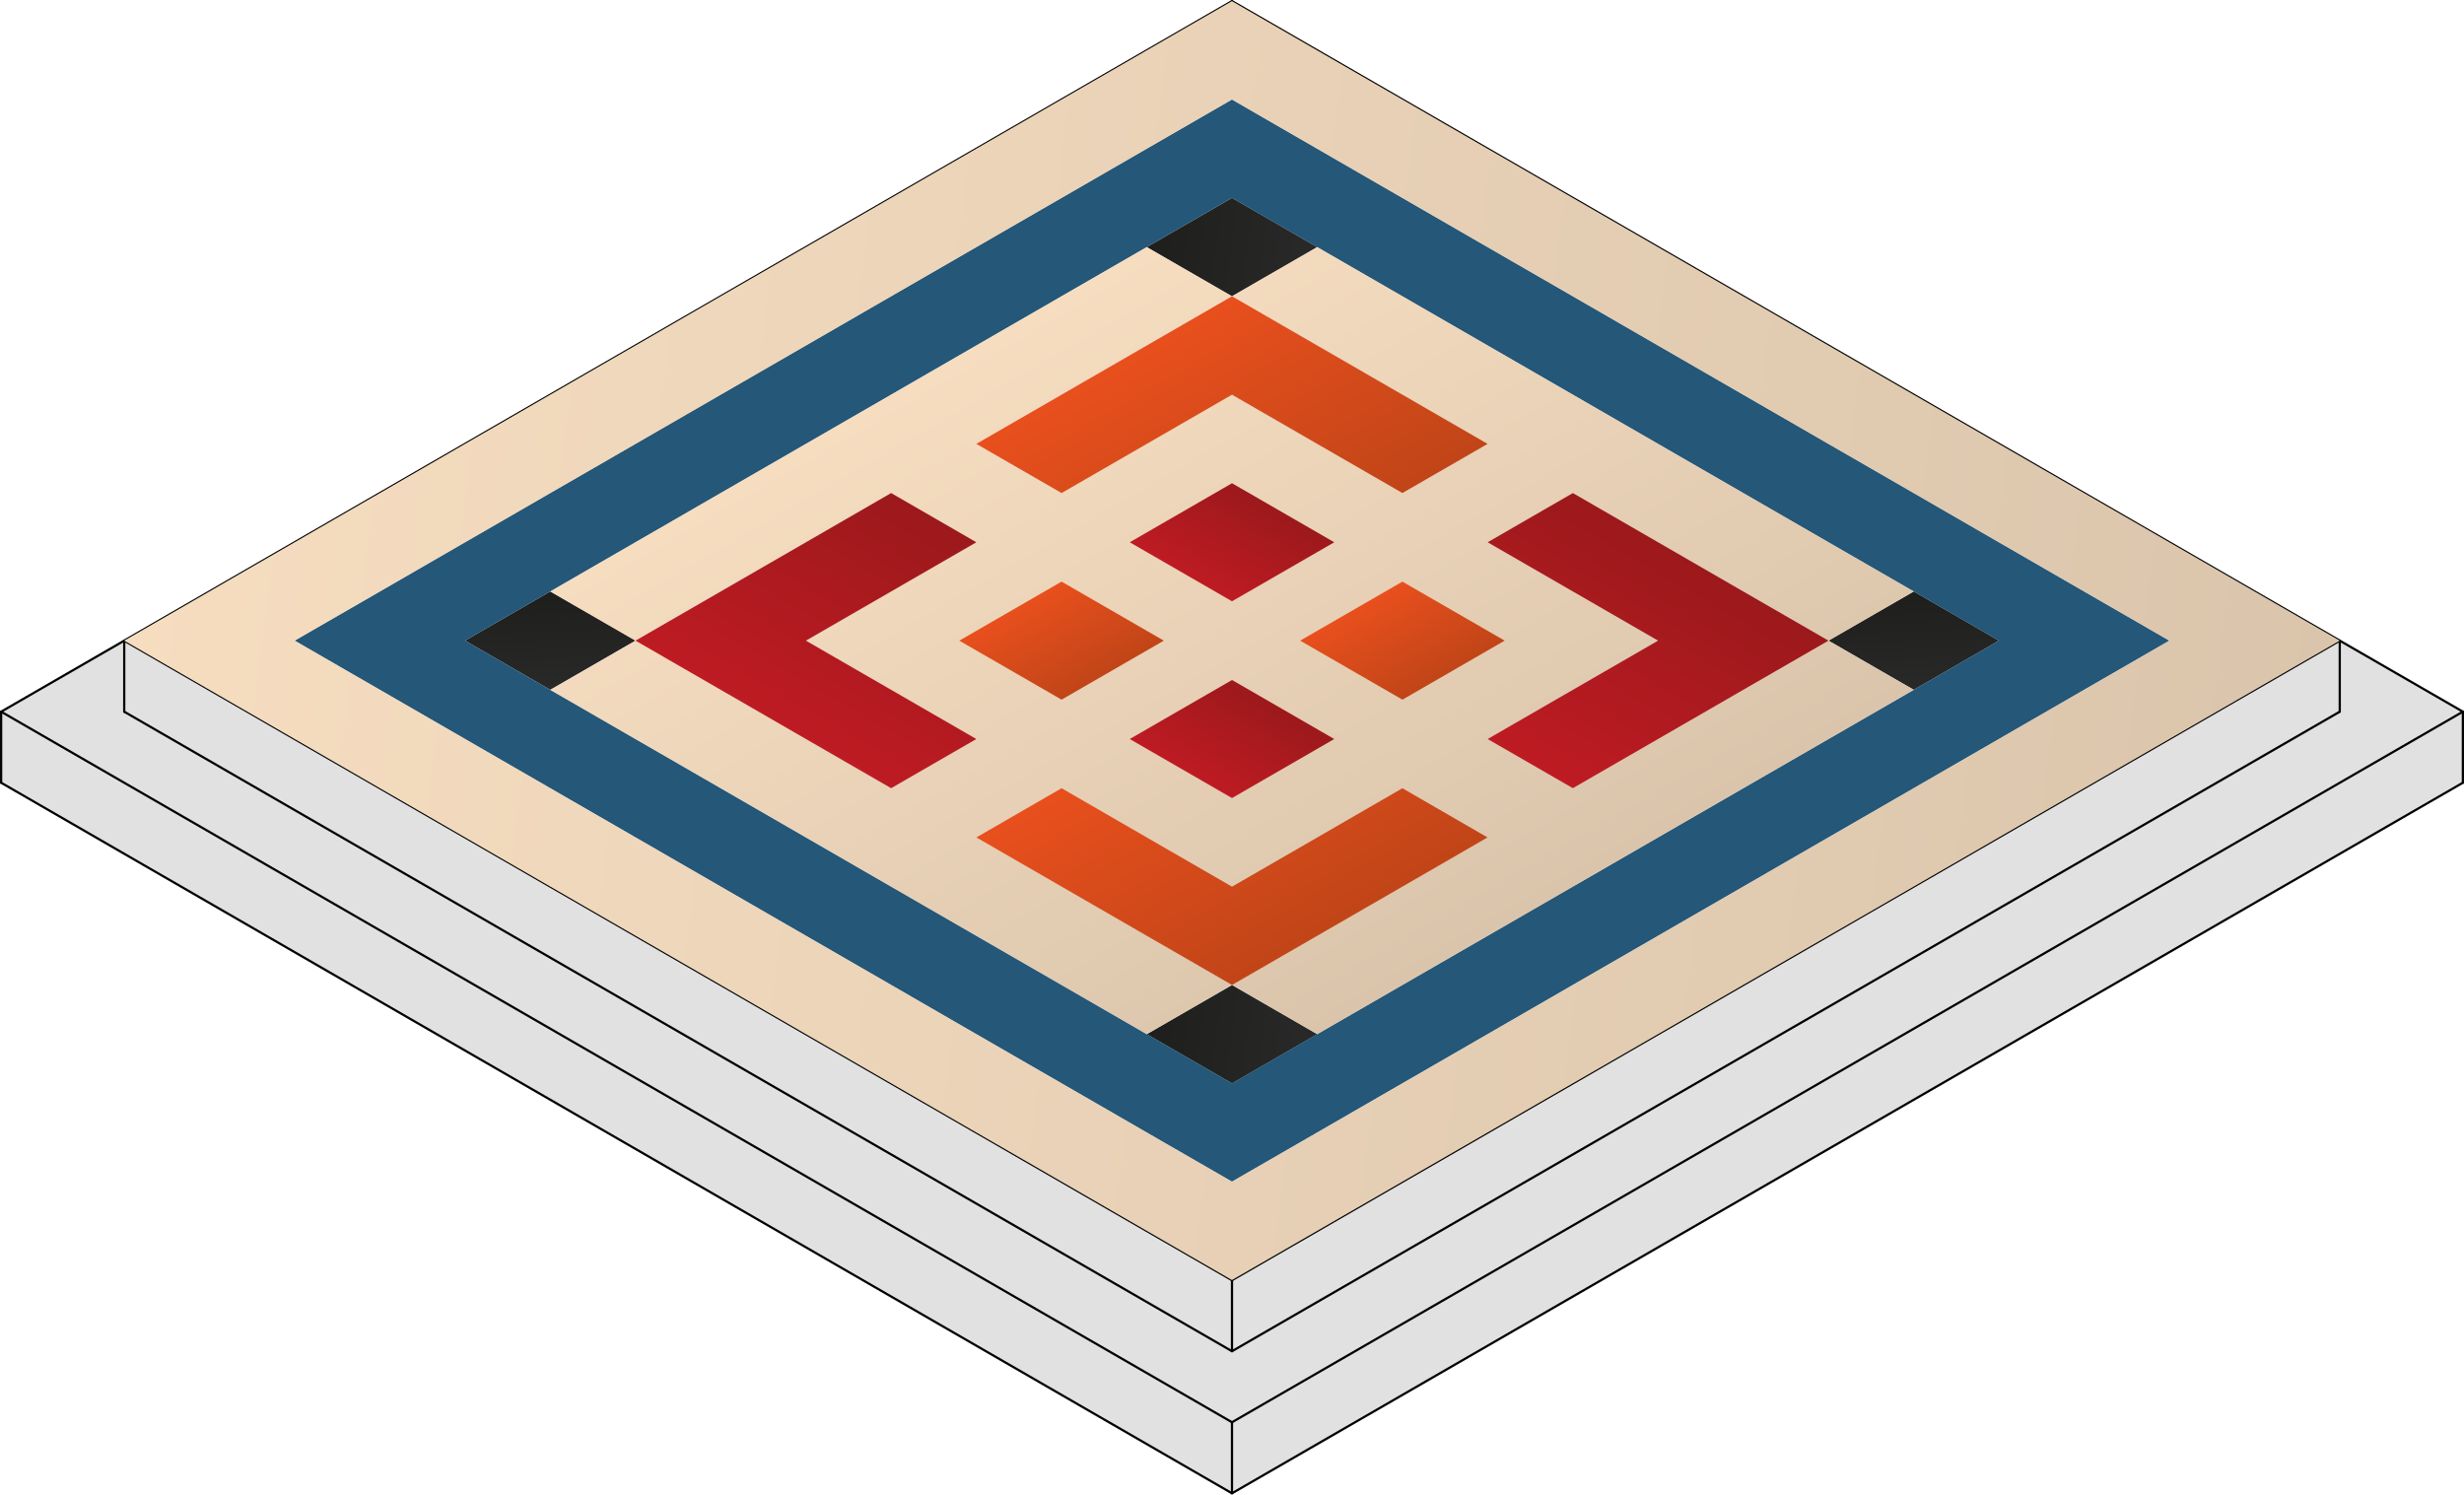
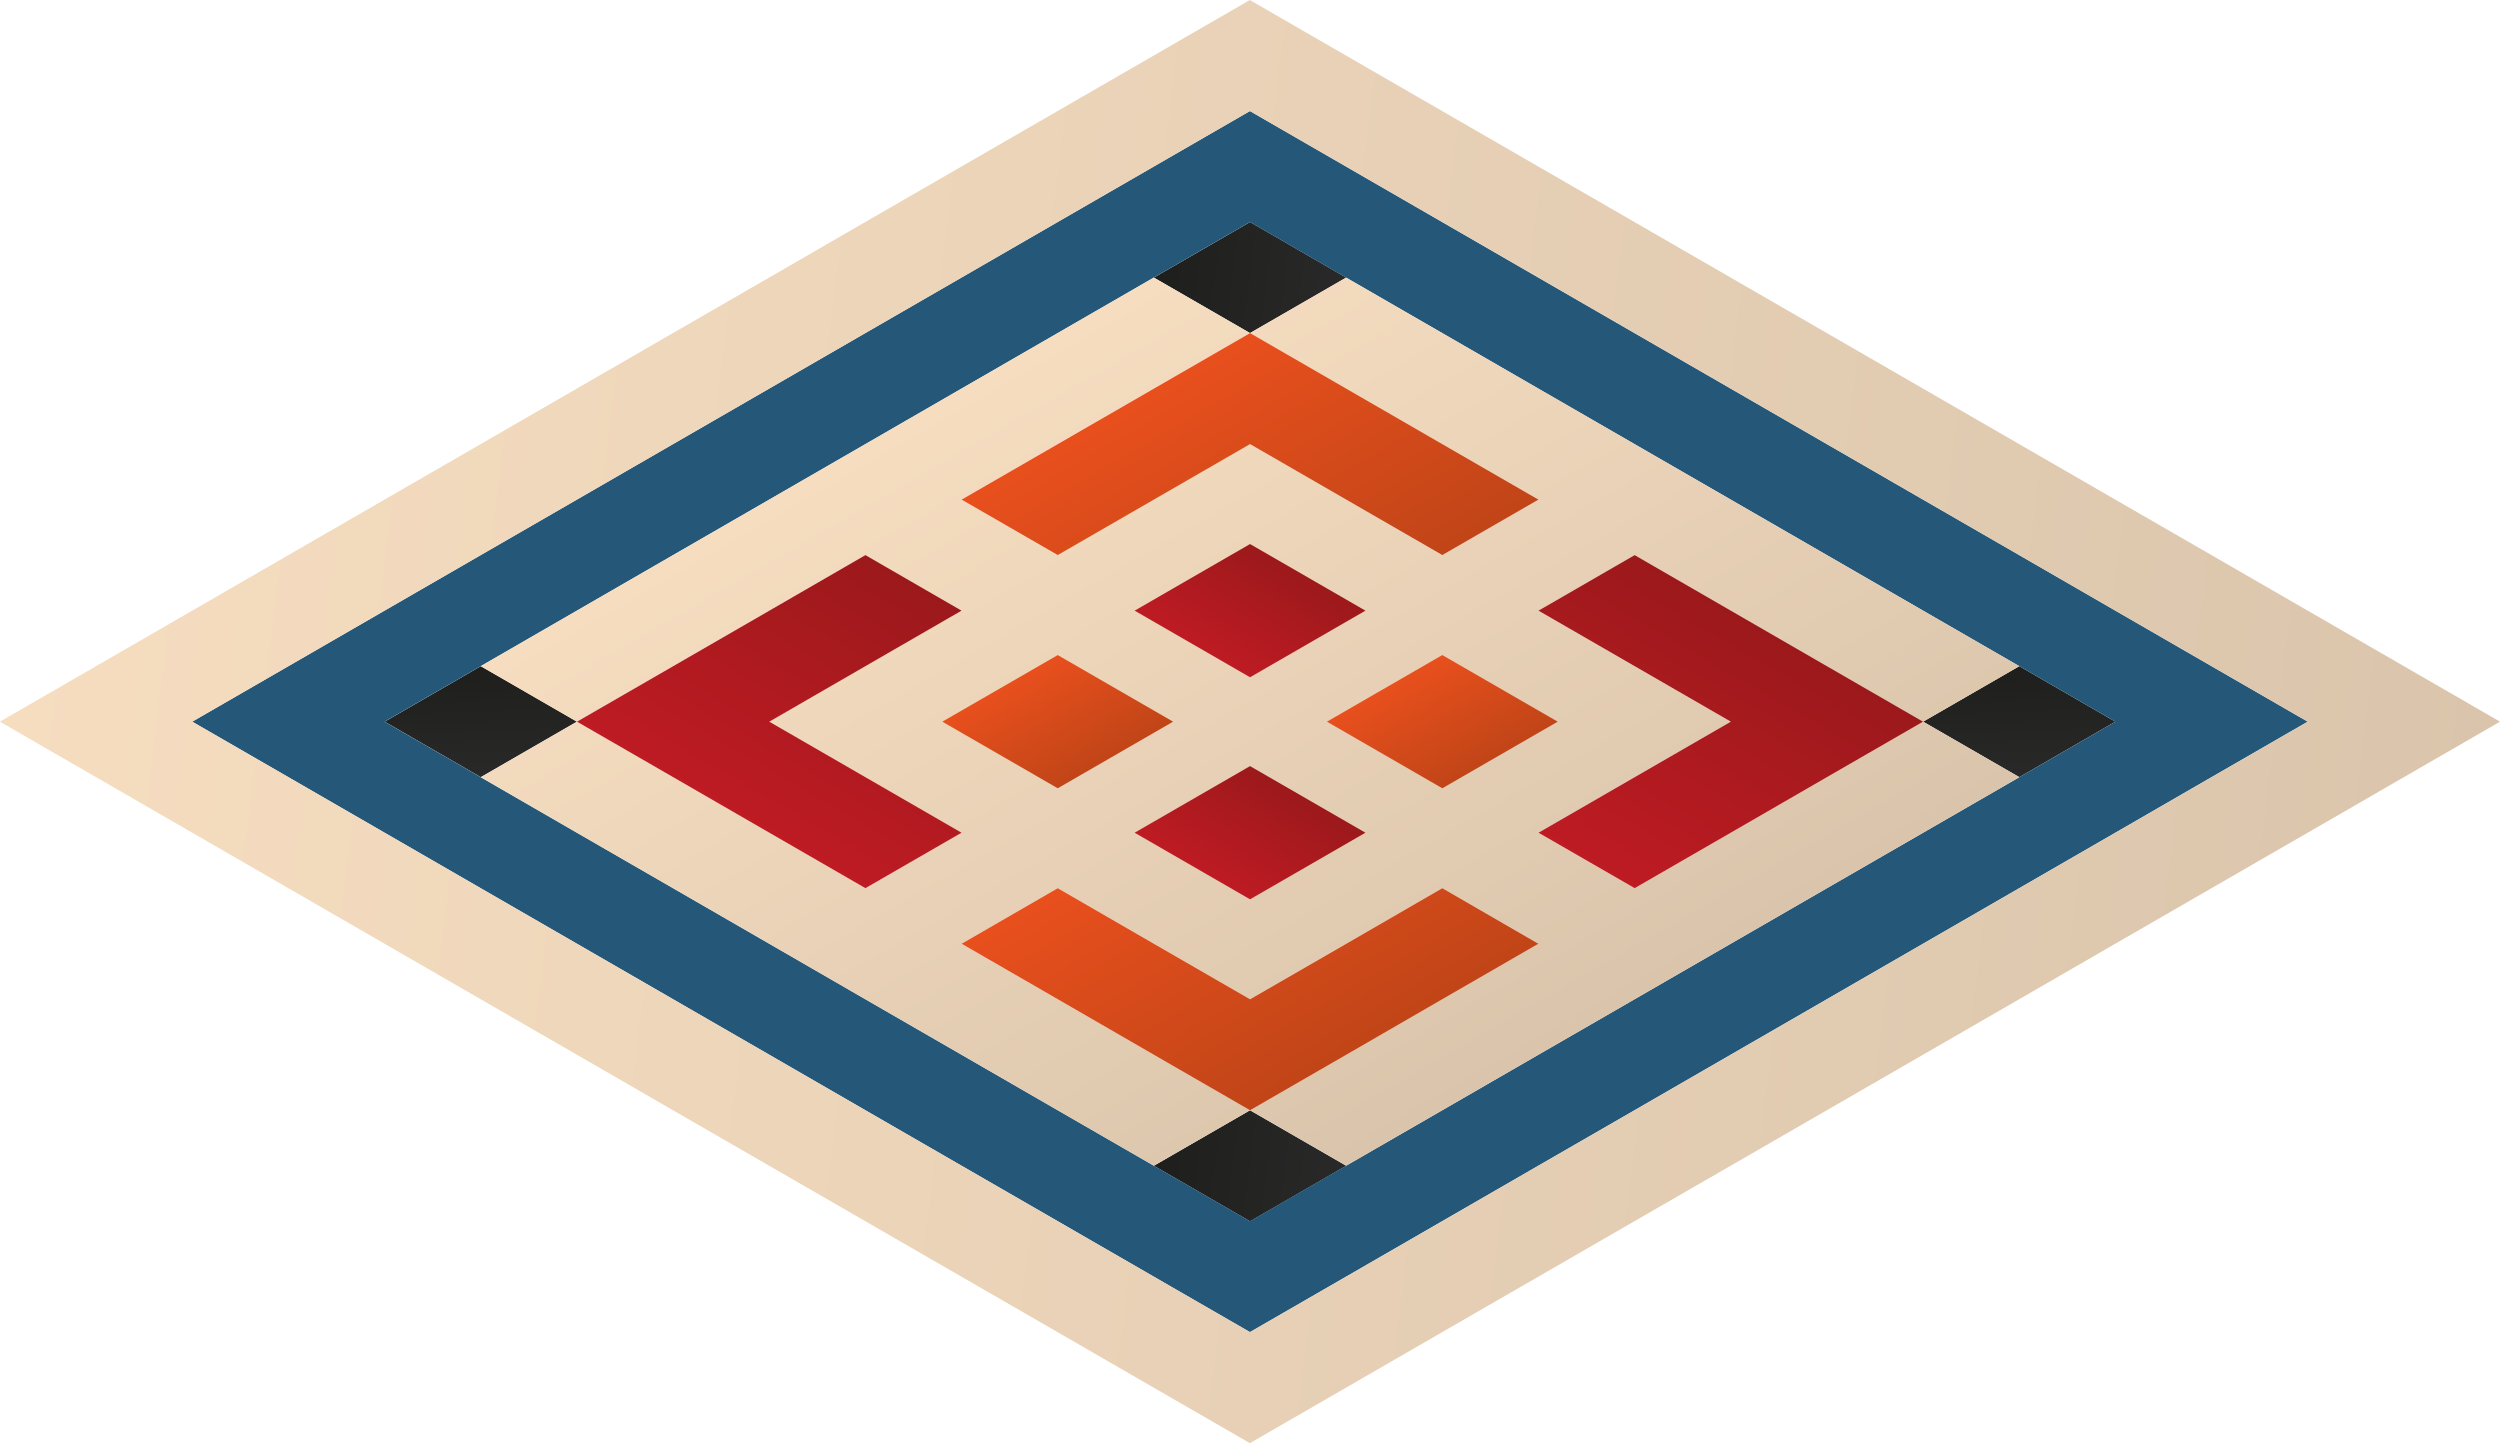
- <svg xmlns="http://www.w3.org/2000/svg" version="1.1" id="Calque_1" x="0px" y="0px" width="109.916" height="66.672" viewBox="0 0 109.916 66.672" enable-background="new 0 0 595.28 841.89" xml:space="preserve">
-   <defs id="defs165" />
+ <svg xmlns="http://www.w3.org/2000/svg" version="1.1" id="Calque_1" x="0px" y="0px" width="109.916px" height="63.455px" viewBox="0 -3.148 109.916 63.455" enable-background="new 0 -3.148 109.916 63.455" xml:space="preserve">
  <g id="g3" transform="translate(-242.6184,-387.6537)">
-     <g id="g5">
-       <polyline points="297.576,387.704 346.992,416.235 297.576,444.766 248.16,416.235 297.576,387.704   " id="polyline7" style="fill:#e2e1e1" />
-       <polyline points="297.576,454.275 242.669,422.574 242.669,419.405 297.576,451.105 297.576,454.275   " id="polyline9" style="fill:#e2e1e1" />
-       <polyline points="297.576,454.275 297.576,451.105 352.484,419.405 352.484,422.574 297.576,454.275   " id="polyline11" style="fill:#e2e1e1" />
-       <polyline points="297.576,444.766 346.992,416.235 346.992,419.405 297.576,447.936 297.576,444.766   " id="polyline13" style="fill:#e2e1e1" />
-       <polyline points="297.576,444.766 297.576,447.936 248.16,419.405 248.16,416.235 297.576,444.766   " id="polyline15" style="fill:#e2e1e1" />
-       <polyline points="297.576,447.936 346.992,419.405 346.992,416.235 352.484,419.405 297.576,451.105     242.669,419.405 248.16,416.235 248.16,419.405 297.576,447.936   " id="polyline17" style="fill:#e2e1e1" />
-       <line stroke-miterlimit="10" x1="297.576" y1="451.105" x2="297.576" y2="454.275" id="line19" style="fill:none;stroke:#010202;stroke-width:0.1;stroke-linecap:round;stroke-linejoin:round;stroke-miterlimit:10" />
-       <polyline stroke-miterlimit="10" points="    297.576,444.766 297.576,447.936 346.992,419.405   " id="polyline21" style="fill:none;stroke:#010202;stroke-width:0.1;stroke-linecap:round;stroke-linejoin:round;stroke-miterlimit:10" />
-       <line stroke-miterlimit="10" x1="297.576" y1="444.766" x2="346.992" y2="416.235" id="line23" style="fill:none;stroke:#010202;stroke-width:0.1;stroke-linecap:round;stroke-linejoin:round;stroke-miterlimit:10" />
-       <line stroke-miterlimit="10" x1="248.16" y1="419.405" x2="297.576" y2="447.936" id="line25" style="fill:none;stroke:#010202;stroke-width:0.1;stroke-linecap:round;stroke-linejoin:round;stroke-miterlimit:10" />
-       <line stroke-miterlimit="10" x1="248.16" y1="416.235" x2="297.576" y2="444.766" id="line27" style="fill:none;stroke:#010202;stroke-width:0.1;stroke-linecap:round;stroke-linejoin:round;stroke-miterlimit:10" />
-       <line stroke-miterlimit="10" x1="297.576" y1="451.105" x2="352.484" y2="419.405" id="line29" style="fill:none;stroke:#010202;stroke-width:0.1;stroke-linecap:round;stroke-linejoin:round;stroke-miterlimit:10" />
-       <line stroke-miterlimit="10" x1="242.669" y1="419.405" x2="297.576" y2="451.105" id="line31" style="fill:none;stroke:#010202;stroke-width:0.1;stroke-linecap:round;stroke-linejoin:round;stroke-miterlimit:10" />
-       <line stroke-miterlimit="10" x1="346.992" y1="416.235" x2="297.576" y2="387.704" id="line33" style="fill:none;stroke:#010202;stroke-width:0.1;stroke-linecap:round;stroke-linejoin:round;stroke-miterlimit:10" />
-       <polyline stroke-miterlimit="10" points="    242.669,422.574 297.576,454.275 352.484,422.574   " id="polyline35" style="fill:none;stroke:#010202;stroke-width:0.1;stroke-linecap:round;stroke-linejoin:round;stroke-miterlimit:10" />
-       <line stroke-miterlimit="10" x1="346.992" y1="416.235" x2="346.992" y2="419.405" id="line37" style="fill:none;stroke:#010202;stroke-width:0.1;stroke-linecap:round;stroke-linejoin:round;stroke-miterlimit:10" />
-       <line stroke-miterlimit="10" x1="242.669" y1="422.574" x2="242.669" y2="419.405" id="line39" style="fill:none;stroke:#010202;stroke-width:0.1;stroke-linecap:round;stroke-linejoin:round;stroke-miterlimit:10" />
-       <line stroke-miterlimit="10" x1="248.16" y1="416.235" x2="248.16" y2="419.405" id="line41" style="fill:none;stroke:#010202;stroke-width:0.1;stroke-linecap:round;stroke-linejoin:round;stroke-miterlimit:10" />
-       <line stroke-miterlimit="10" x1="297.576" y1="387.704" x2="248.16" y2="416.235" id="line43" style="fill:none;stroke:#010202;stroke-width:0.1;stroke-linecap:round;stroke-linejoin:round;stroke-miterlimit:10" />
-       <line stroke-miterlimit="10" x1="352.484" y1="422.574" x2="352.484" y2="419.405" id="line45" style="fill:none;stroke:#010202;stroke-width:0.1;stroke-linecap:round;stroke-linejoin:round;stroke-miterlimit:10" />
-       <line stroke-miterlimit="10" x1="248.16" y1="416.235" x2="242.669" y2="419.405" id="line47" style="fill:none;stroke:#010202;stroke-width:0.1;stroke-linecap:round;stroke-linejoin:round;stroke-miterlimit:10" />
-       <line stroke-miterlimit="10" x1="352.484" y1="419.405" x2="346.992" y2="416.235" id="line49" style="fill:none;stroke:#010202;stroke-width:0.1;stroke-linecap:round;stroke-linejoin:round;stroke-miterlimit:10" />
+     <g id="g51">
+       <linearGradient id="polygon58_1_" gradientUnits="userSpaceOnUse" x1="984.921" y1="278.631" x2="989.475" y2="283.185" gradientTransform="matrix(0.866 0.5 1 -0.5774 -838.244 65.3066)">
+         <stop offset="0" style="stop-color:#1E1E1C" />
+         <stop offset="1" style="stop-color:#292929" />
+       </linearGradient>
+       <polygon id="polygon58" fill="url(#polygon58_1_)" points="297.578,399.15 301.805,396.71 297.578,394.268 293.35,396.71   " />
+       <linearGradient id="polygon65_1_" gradientUnits="userSpaceOnUse" x1="984.92" y1="249.366" x2="989.473" y2="244.813" gradientTransform="matrix(0.866 0.5 1 -0.5774 -838.244 65.3066)">
+         <stop offset="0" style="stop-color:#1E1E1C" />
+         <stop offset="1" style="stop-color:#292929" />
+       </linearGradient>
+       <polygon id="polygon65" fill="url(#polygon65_1_)" points="267.985,416.235 263.758,413.795 259.53,416.235 263.758,418.675   " />
+       <linearGradient id="polygon72_1_" gradientUnits="userSpaceOnUse" x1="1023.974" y1="283.184" x2="1028.527" y2="278.631" gradientTransform="matrix(0.866 0.5 1 -0.5774 -838.244 65.3066)">
+         <stop offset="0" style="stop-color:#1E1E1C" />
+         <stop offset="1" style="stop-color:#292929" />
+       </linearGradient>
+       <polygon id="polygon72" fill="url(#polygon72_1_)" points="331.399,413.795 327.17,416.235 331.399,418.675 335.624,416.235   " />
+       <linearGradient id="polygon79_1_" gradientUnits="userSpaceOnUse" x1="1023.973" y1="244.812" x2="1028.529" y2="249.369" gradientTransform="matrix(0.866 0.5 1 -0.5774 -838.244 65.3066)">
+         <stop offset="0" style="stop-color:#1E1E1C" />
+         <stop offset="1" style="stop-color:#292929" />
+       </linearGradient>
+       <polygon id="polygon79" fill="url(#polygon79_1_)" points="297.578,433.321 293.35,435.761 297.578,438.203 301.807,435.761   " />
    </g>
-     <g id="g51">
-       <linearGradient id="SVGID_1_" gradientUnits="userSpaceOnUse" x1="458.985" y1="349.44" x2="463.081" y2="345.345" gradientTransform="matrix(0.866,0.5,-1,0.5774,245.7134,-32.4219)">
-         <stop offset="0" style="stop-color:#1E1E1C" id="stop54" />
-         <stop offset="1" style="stop-color:#292929" id="stop56" />
+     <path id="path81" fill="#245778" d="M339.852,413.795l-4.228-2.441l-4.226-2.441l-4.229-2.44   l-4.229-2.44l-4.228-2.441l-4.229-2.441l-4.227-2.44l-4.229-2.442l-4.227-2.44l-4.228-2.441l-4.228,2.441l-4.228,2.44l-4.228,2.442   l-4.227,2.44l-4.227,2.441l-4.229,2.441l-4.226,2.44l-4.228,2.44l-4.228,2.441l-4.226,2.441l-4.229,2.44l4.229,2.44l4.226,2.44   l4.228,2.441l4.228,2.44l4.227,2.44l4.229,2.44l4.227,2.441l4.227,2.439l4.228,2.439l4.228,2.44l4.228,2.439l4.229-2.439   l4.227-2.439l4.227-2.44l4.229-2.438l4.228-2.441l4.227-2.439l4.228-2.441l4.229-2.441l4.226-2.439l4.228-2.442l4.229-2.44   L339.852,413.795L339.852,413.795z M331.399,418.675l-4.229,2.442l-4.228,2.439l-4.229,2.441l-4.229,2.441l-4.227,2.439   l-4.227,2.441l-4.227,2.438l-4.229,2.44l-4.228-2.44l-4.228-2.438l-4.228-2.441l-4.227-2.439l-4.227-2.441l-4.229-2.441   l-4.227-2.439l-4.228-2.442l-4.228-2.44l4.228-2.44l4.228-2.441l4.227-2.441l4.229-2.44l4.227-2.44l4.227-2.441l4.228-2.441   l4.227-2.44l4.228-2.442l4.227,2.442l4.228,2.44l4.228,2.441l4.229,2.441l4.229,2.44l4.228,2.44l4.227,2.441l4.229,2.441   l4.226,2.44L331.399,418.675L331.399,418.675z" />
+     <g id="g83">
+       <linearGradient id="path90_1_" gradientUnits="userSpaceOnUse" x1="984.756" y1="263.999" x2="1028.693" y2="263.999" gradientTransform="matrix(0.866 0.5 1 -0.5774 -838.244 65.3066)">
+         <stop offset="0" style="stop-color:#F6DDC0" />
+         <stop offset="1" style="stop-color:#DAC5AC" />
      </linearGradient>
-       <polygon points="297.576,400.872 301.377,398.678 297.576,396.483 293.775,398.678 " id="polygon58" style="fill:url(#SVGID_1_)" />
-       <linearGradient id="SVGID_2_" gradientUnits="userSpaceOnUse" x1="458.984" y1="375.754" x2="463.079" y2="379.849" gradientTransform="matrix(0.866,0.5,-1,0.5774,245.7134,-32.4219)">
-         <stop offset="0" style="stop-color:#1E1E1C" id="stop61" />
-         <stop offset="1" style="stop-color:#292929" id="stop63" />
+       <path id="path90" fill="url(#path90_1_)" d="M327.17,416.235l-4.229,2.44l-4.227,2.442    l-4.228,2.439l-4.229-2.439l4.229-2.442l4.228-2.44l-4.228-2.44l-4.229-2.441l4.229-2.441l4.229,2.441l4.226,2.441L327.17,416.235    l4.229-2.44l-4.229-2.441l-4.229-2.441l-4.227-2.44l-4.228-2.44l-4.229-2.441l-4.228-2.441l-4.227-2.44l-4.229,2.44l4.229,2.441    l4.227,2.441l4.229,2.44l-4.229,2.44l-4.227-2.44l-4.229-2.44l-4.228,2.44l-4.226,2.44l-4.227-2.44l4.227-2.44l4.226-2.441    l4.228-2.441l-4.228-2.44l-4.226,2.44l-4.227,2.441l-4.228,2.441l-4.225,2.44l-4.228,2.44l-4.229,2.441l-4.227,2.441l4.227,2.44    l4.229-2.44l4.228-2.441l4.225-2.441l4.228,2.441l-4.228,2.441l-4.225,2.44l4.225,2.44l4.228,2.442l-4.228,2.439l-4.225-2.439    l-4.228-2.442l-4.229-2.44l-4.227,2.44l4.227,2.442l4.229,2.439l4.228,2.441l4.225,2.441l4.228,2.439l4.228,2.441l4.228,2.438    l4.228-2.438l-4.228-2.441l-4.228-2.439l-4.228-2.441l4.228-2.441l4.228,2.441l4.228,2.441l4.229-2.441l4.225-2.441l4.229,2.441    l-4.228,2.441l-4.226,2.439l-4.229,2.441l4.229,2.438l4.226-2.438l4.228-2.441l4.228-2.439l4.228-2.441l4.229-2.441l4.229-2.439    l4.229-2.442L327.17,416.235L327.17,416.235z M289.123,418.675l-4.228-2.44l4.227-2.44l4.226,2.44L289.123,418.675z     M297.578,413.795l-4.228-2.441l4.228-2.441l4.227,2.441L297.578,413.795z M306.031,413.795l4.229,2.44l-4.229,2.44l-4.227-2.44    L306.031,413.795z M297.578,423.556l-4.228-2.439l4.228-2.442l4.227,2.442L297.578,423.556z" />
+       <linearGradient id="path97_1_" gradientUnits="userSpaceOnUse" x1="977.115" y1="234.396" x2="1036.326" y2="293.606" gradientTransform="matrix(0.866 0.5 1 -0.5774 -838.244 65.3066)">
+         <stop offset="0" style="stop-color:#F6DDC0" />
+         <stop offset="1" style="stop-color:#DAC5AC" />
      </linearGradient>
-       <polygon points="270.968,416.235 267.166,414.041 263.365,416.235 267.166,418.429 " id="polygon65" style="fill:url(#SVGID_2_)" />
-       <linearGradient id="SVGID_3_" gradientUnits="userSpaceOnUse" x1="494.101" y1="345.345" x2="498.195" y2="349.44" gradientTransform="matrix(0.866,0.5,-1,0.5774,245.7134,-32.4219)">
-         <stop offset="0" style="stop-color:#1E1E1C" id="stop68" />
-         <stop offset="1" style="stop-color:#292929" id="stop70" />
-       </linearGradient>
-       <polygon points="327.988,414.041 324.186,416.235 327.988,418.429 331.787,416.235 " id="polygon72" style="fill:url(#SVGID_3_)" />
-       <linearGradient id="SVGID_4_" gradientUnits="userSpaceOnUse" x1="494.101" y1="379.849" x2="498.197" y2="375.753" gradientTransform="matrix(0.866,0.5,-1,0.5774,245.7134,-32.4219)">
-         <stop offset="0" style="stop-color:#1E1E1C" id="stop75" />
-         <stop offset="1" style="stop-color:#292929" id="stop77" />
-       </linearGradient>
-       <polygon points="297.577,431.598 293.775,433.793 297.577,435.987 301.379,433.793 " id="polygon79" style="fill:url(#SVGID_4_)" />
-     </g>
-     <path d="m 335.589,414.041 -3.802,-2.195 -3.799,-2.195 -3.804,-2.194 -3.802,-2.195 -3.801,-2.195 -3.801,-2.195 -3.802,-2.194 -3.802,-2.195 -3.801,-2.195 -3.801,-2.195 -3.801,2.195 -3.801,2.195 -3.802,2.195 -3.801,2.194 -3.801,2.195 -3.802,2.195 -3.8,2.195 -3.802,2.194 -3.801,2.195 -3.8,2.195 -3.802,2.194 3.802,2.194 3.8,2.194 3.801,2.195 3.802,2.194 3.801,2.195 3.801,2.194 3.801,2.194 3.801,2.196 3.802,2.193 3.801,2.195 3.802,2.193 3.802,-2.193 3.801,-2.194 3.801,-2.194 3.802,-2.195 3.802,-2.194 3.8,-2.194 3.802,-2.195 3.803,-2.195 3.799,-2.194 3.802,-2.195 3.802,-2.194 -3.802,-2.194 z m -7.601,4.388 -3.803,2.195 -3.802,2.194 -3.802,2.195 -3.801,2.195 -3.801,2.194 -3.801,2.194 -3.801,2.195 -3.802,2.194 -3.802,-2.194 -3.801,-2.195 -3.802,-2.194 -3.801,-2.194 -3.801,-2.195 -3.801,-2.195 -3.801,-2.194 -3.802,-2.195 -3.801,-2.194 3.801,-2.194 3.802,-2.195 3.801,-2.195 3.801,-2.194 3.801,-2.195 3.801,-2.195 3.801,-2.195 3.801,-2.194 3.801,-2.195 3.801,2.195 3.801,2.194 3.802,2.195 3.802,2.195 3.801,2.195 3.801,2.194 3.802,2.195 3.804,2.195 3.799,2.194 -3.798,2.194 z" id="path81" style="fill:#245778" />
-     <g id="g83">
-       <linearGradient id="SVGID_5_" gradientUnits="userSpaceOnUse" x1="458.837" y1="362.597" x2="498.344" y2="362.597" gradientTransform="matrix(0.866,0.5,-1,0.5774,245.7134,-32.4219)">
-         <stop offset="0" style="stop-color:#F6DDC0" id="stop86" />
-         <stop offset="1" style="stop-color:#DAC5AC" id="stop88" />
-       </linearGradient>
-       <path d="m 324.186,416.235 -3.803,2.194 -3.801,2.195 -3.801,2.194 -3.802,-2.194 3.802,-2.195 3.801,-2.194 -3.801,-2.194 -3.802,-2.195 3.803,-2.195 3.802,2.195 3.8,2.195 3.802,2.194 3.803,-2.194 -3.804,-2.195 -3.802,-2.195 -3.801,-2.194 -3.801,-2.195 -3.802,-2.195 -3.802,-2.195 -3.801,-2.194 -3.801,2.194 3.801,2.195 3.801,2.195 3.803,2.195 -3.803,2.194 -3.801,-2.194 -3.801,-2.195 -3.801,2.195 -3.801,2.194 -3.801,-2.194 3.801,-2.195 3.801,-2.195 3.801,-2.195 -3.801,-2.194 -3.801,2.194 -3.801,2.195 -3.801,2.195 -3.801,2.195 -3.801,2.194 -3.801,2.195 -3.802,2.195 3.802,2.194 3.801,-2.194 3.801,-2.195 3.801,-2.195 3.801,2.195 -3.801,2.195 -3.801,2.194 3.801,2.194 3.801,2.195 -3.801,2.194 -3.801,-2.194 -3.801,-2.195 -3.801,-2.194 -3.802,2.194 3.802,2.195 3.801,2.194 3.801,2.195 3.801,2.195 3.801,2.194 3.802,2.194 3.801,2.195 3.802,-2.195 -3.802,-2.194 -3.801,-2.194 -3.802,-2.195 3.802,-2.195 3.801,2.195 3.802,2.195 3.802,-2.195 3.799,-2.195 3.802,2.195 -3.8,2.195 -3.801,2.194 -3.802,2.194 3.802,2.195 3.801,-2.195 3.801,-2.194 3.801,-2.194 3.801,-2.195 3.802,-2.195 3.802,-2.194 3.803,-2.195 -3.804,-2.194 z m -34.212,2.194 -3.802,-2.194 3.801,-2.194 3.801,2.194 -3.8,2.194 z m 7.602,-4.388 -3.801,-2.195 3.801,-2.195 3.801,2.195 -3.801,2.195 z m 7.602,0 3.802,2.194 -3.802,2.194 -3.801,-2.194 3.801,-2.194 z m -7.601,8.777 -3.802,-2.194 3.801,-2.195 3.801,2.195 -3.8,2.194 z" id="path90" style="fill:url(#SVGID_5_)" />
-       <linearGradient id="SVGID_6_" gradientUnits="userSpaceOnUse" x1="451.971" y1="389.217" x2="505.21" y2="335.978" gradientTransform="matrix(0.866,0.5,-1,0.5774,245.7134,-32.4219)">
-         <stop offset="0" style="stop-color:#F6DDC0" id="stop93" />
-         <stop offset="1" style="stop-color:#DAC5AC" id="stop95" />
-       </linearGradient>
-       <path d="m 343.191,414.041 -3.801,-2.195 -3.802,-2.195 -3.802,-2.194 -3.801,-2.195 -3.802,-2.195 -3.802,-2.195 -3.801,-2.194 -3.801,-2.195 -3.802,-2.195 -3.802,-2.195 -3.801,-2.194 -3.801,-2.195 -3.801,2.195 -3.801,2.194 -3.802,2.195 -3.801,2.195 -3.801,2.195 -3.802,2.194 -3.801,2.195 -3.801,2.195 -3.801,2.195 -3.8,2.194 -3.802,2.195 -3.801,2.195 -3.801,2.194 3.801,2.194 3.801,2.194 3.802,2.195 3.8,2.194 3.801,2.195 3.802,2.194 3.801,2.194 3.801,2.196 3.801,2.193 3.801,2.195 3.802,2.193 3.801,2.195 3.802,2.195 3.802,-2.195 3.801,-2.194 3.801,-2.194 3.802,-2.194 3.802,-2.194 3.8,-2.195 3.802,-2.194 3.803,-2.194 3.799,-2.195 3.802,-2.195 3.802,-2.194 3.801,-2.195 3.801,-2.194 -3.801,-2.194 z m -7.602,4.388 -3.802,2.195 -3.799,2.194 -3.803,2.195 -3.802,2.195 -3.8,2.194 -3.802,2.194 -3.802,2.195 -3.801,2.194 -3.801,2.194 -3.802,2.193 -3.802,-2.193 -3.801,-2.195 -3.802,-2.193 -3.801,-2.196 -3.801,-2.194 -3.801,-2.194 -3.801,-2.195 -3.802,-2.194 -3.801,-2.195 -3.8,-2.194 -3.802,-2.194 3.802,-2.194 3.8,-2.195 3.801,-2.195 3.802,-2.194 3.8,-2.195 3.802,-2.195 3.801,-2.195 3.801,-2.194 3.802,-2.195 3.801,-2.195 3.801,-2.195 3.801,2.195 3.801,2.195 3.802,2.195 3.802,2.194 3.801,2.195 3.801,2.195 3.802,2.195 3.804,2.194 3.799,2.195 3.802,2.195 3.802,2.194 -3.802,2.194 z" id="path97" style="fill:url(#SVGID_6_)" />
+       <path id="path97" fill="url(#path97_1_)" d="M348.309,413.795l-4.229-2.441l-4.229-2.441    l-4.229-2.44l-4.227-2.44l-4.229-2.441l-4.227-2.441l-4.228-2.44l-4.229-2.442l-4.229-2.44l-4.228-2.441l-4.227-2.44l-4.228-2.441    l-4.228,2.441l-4.227,2.44l-4.229,2.441l-4.227,2.44l-4.227,2.442l-4.229,2.44l-4.227,2.441l-4.228,2.441l-4.227,2.44l-4.226,2.44    l-4.228,2.441l-4.227,2.441l-4.228,2.44l4.228,2.44l4.227,2.44l4.228,2.441l4.226,2.44l4.227,2.44l4.229,2.44l4.227,2.441    l4.228,2.439l4.227,2.439l4.227,2.44l4.229,2.439l4.227,2.441l4.229,2.441l4.229-2.441l4.227-2.441l4.228-2.439l4.227-2.439    l4.23-2.44l4.226-2.438l4.229-2.441l4.228-2.439l4.226-2.441l4.229-2.441l4.229-2.439l4.229-2.442l4.226-2.44L348.309,413.795    L348.309,413.795z M339.852,418.675l-4.228,2.442l-4.226,2.439l-4.229,2.441l-4.228,2.441l-4.227,2.439l-4.228,2.441l-4.229,2.438    l-4.227,2.44l-4.227,2.439l-4.229,2.439l-4.228-2.439l-4.228-2.44l-4.228-2.439l-4.227-2.439l-4.227-2.441l-4.229-2.44    l-4.227-2.44l-4.228-2.44l-4.228-2.441l-4.226-2.44l-4.229-2.44l4.229-2.44l4.226-2.441l4.228-2.441l4.228-2.44l4.226-2.44    l4.229-2.441l4.227-2.441l4.227-2.44l4.228-2.442l4.228-2.44l4.228-2.441l4.228,2.441l4.227,2.44l4.229,2.442l4.227,2.44    l4.229,2.441l4.228,2.441l4.229,2.44l4.229,2.44l4.226,2.441l4.228,2.441l4.229,2.44L339.852,418.675L339.852,418.675z" />
    </g>
    <g id="g99">
-       <linearGradient id="SVGID_7_" gradientUnits="userSpaceOnUse" x1="474.201" y1="361.077" x2="474.201" y2="356.515" gradientTransform="matrix(0.866,0.5,-1,0.5774,245.7134,-32.4219)">
-         <stop offset="0" style="stop-color:#BE1B23" id="stop102" />
-         <stop offset="1" style="stop-color:#9C191B" id="stop104" />
+       <linearGradient id="polygon106_1_" gradientUnits="userSpaceOnUse" x1="1001.842" y1="265.69" x2="1001.842" y2="270.763" gradientTransform="matrix(0.866 0.5 1 -0.5774 -838.244 65.3066)">
+         <stop offset="0" style="stop-color:#BE1B23" />
+         <stop offset="1" style="stop-color:#9C191B" />
      </linearGradient>
-       <polygon points="297.576,414.479 302.138,411.846 297.576,409.212 293.015,411.846 " id="polygon106" style="fill:url(#SVGID_7_)" />
-       <linearGradient id="SVGID_8_" gradientUnits="userSpaceOnUse" x1="482.978" y1="368.678" x2="482.978" y2="364.117" gradientTransform="matrix(0.866,0.5,-1,0.5774,245.7134,-32.4219)">
-         <stop offset="0" style="stop-color:#BE1B23" id="stop109" />
-         <stop offset="1" style="stop-color:#9C191B" id="stop111" />
+       <polygon id="polygon106" fill="url(#polygon106_1_)" points="297.578,414.282 302.651,411.354 297.578,408.425 292.504,411.354       " />
+       <linearGradient id="polygon113_1_" gradientUnits="userSpaceOnUse" x1="1011.605" y1="257.236" x2="1011.605" y2="262.309" gradientTransform="matrix(0.866 0.5 1 -0.5774 -838.244 65.3066)">
+         <stop offset="0" style="stop-color:#BE1B23" />
+         <stop offset="1" style="stop-color:#9C191B" />
      </linearGradient>
-       <polygon points="297.577,417.991 293.015,420.624 297.576,423.258 302.138,420.624 " id="polygon113" style="fill:url(#SVGID_8_)" />
+       <polygon id="polygon113" fill="url(#polygon113_1_)" points="297.578,418.189 292.504,421.117 297.578,424.045 302.651,421.117       " />
      <g id="g115">
-         <linearGradient id="SVGID_9_" gradientUnits="userSpaceOnUse" x1="469.81" y1="375.901" x2="469.81" y2="364.497" gradientTransform="matrix(0.866,0.5,-1,0.5774,245.7134,-32.4219)">
-           <stop offset="0" style="stop-color:#BE1B23" id="stop118" />
-           <stop offset="1" style="stop-color:#9C191B" id="stop120" />
+         <linearGradient id="polygon122_1_" gradientUnits="userSpaceOnUse" x1="996.959" y1="249.204" x2="996.959" y2="261.887" gradientTransform="matrix(0.866 0.5 1 -0.5774 -838.244 65.3066)">
+           <stop offset="0" style="stop-color:#BE1B23" />
+           <stop offset="1" style="stop-color:#9C191B" />
        </linearGradient>
-         <polygon points="282.371,409.65 278.57,411.846 274.769,414.041 270.968,416.235 274.769,418.429 278.57,420.624 282.371,422.818 286.172,420.624 282.371,418.429 278.57,416.235 282.371,414.041 286.172,411.846 " id="polygon122" style="fill:url(#SVGID_9_)" />
-         <linearGradient id="SVGID_10_" gradientUnits="userSpaceOnUse" x1="487.37" y1="360.696" x2="487.37" y2="349.292" gradientTransform="matrix(0.866,0.5,-1,0.5774,245.7134,-32.4219)">
-           <stop offset="0" style="stop-color:#BE1B23" id="stop125" />
-           <stop offset="1" style="stop-color:#9C191B" id="stop127" />
+         <polygon id="polygon122" fill="url(#polygon122_1_)" points="280.667,408.911 276.442,411.354 272.214,413.795 267.985,416.235      272.214,418.675 276.442,421.117 280.667,423.556 284.895,421.117 280.667,418.675 276.442,416.235 280.667,413.795      284.895,411.354    " />
+         <linearGradient id="polygon129_1_" gradientUnits="userSpaceOnUse" x1="1016.487" y1="266.113" x2="1016.487" y2="278.797" gradientTransform="matrix(0.866 0.5 1 -0.5774 -838.244 65.3066)">
+           <stop offset="0" style="stop-color:#BE1B23" />
+           <stop offset="1" style="stop-color:#9C191B" />
        </linearGradient>
-         <polygon points="308.979,411.846 312.781,414.041 316.582,416.235 312.781,418.429 308.979,420.624 312.781,422.818 316.582,420.624 320.383,418.429 324.186,416.235 320.384,414.041 316.584,411.846 312.782,409.65 " id="polygon129" style="fill:url(#SVGID_10_)" />
+         <polygon id="polygon129" fill="url(#polygon129_1_)" points="310.258,411.354 314.488,413.795 318.715,416.235 314.488,418.675      310.258,421.117 314.488,423.556 318.715,421.117 322.942,418.675 327.17,416.235 322.943,413.795 318.717,411.354      314.488,408.911    " />
      </g>
    </g>
    <g id="g131">
-       <linearGradient id="SVGID_11_" gradientUnits="userSpaceOnUse" x1="471.567" y1="366.397" x2="476.834" y2="366.397" gradientTransform="matrix(0.866,0.5,-1,0.5774,245.7134,-32.4219)">
-         <stop offset="0" style="stop-color:#E84F1D" id="stop134" />
-         <stop offset="1" style="stop-color:#C14518" id="stop136" />
+       <linearGradient id="polygon138_1_" gradientUnits="userSpaceOnUse" x1="998.911" y1="259.772" x2="1004.77" y2="259.772" gradientTransform="matrix(0.866 0.5 1 -0.5774 -838.244 65.3066)">
+         <stop offset="0" style="stop-color:#E84F1D" />
+         <stop offset="1" style="stop-color:#C14518" />
      </linearGradient>
-       <polygon points="294.535,416.235 289.974,413.602 285.412,416.235 289.974,418.868 " id="polygon138" style="fill:url(#SVGID_11_)" />
-       <linearGradient id="SVGID_12_" gradientUnits="userSpaceOnUse" x1="480.346" y1="358.795" x2="485.613" y2="358.795" gradientTransform="matrix(0.866,0.5,-1,0.5774,245.7134,-32.4219)">
-         <stop offset="0" style="stop-color:#E84F1D" id="stop141" />
-         <stop offset="1" style="stop-color:#C14518" id="stop143" />
+       <polygon id="polygon138" fill="url(#polygon138_1_)" points="294.195,416.235 289.123,413.307 284.049,416.235 289.123,419.163       " />
+       <linearGradient id="polygon145_1_" gradientUnits="userSpaceOnUse" x1="1008.676" y1="268.227" x2="1014.533" y2="268.227" gradientTransform="matrix(0.866 0.5 1 -0.5774 -838.244 65.3066)">
+         <stop offset="0" style="stop-color:#E84F1D" />
+         <stop offset="1" style="stop-color:#C14518" />
      </linearGradient>
-       <polygon points="305.178,413.602 300.617,416.235 305.18,418.868 309.74,416.235 " id="polygon145" style="fill:url(#SVGID_12_)" />
+       <polygon id="polygon145" fill="url(#polygon145_1_)" points="306.031,413.307 300.96,416.235 306.032,419.163 311.105,416.235       " />
      <g id="g147">
-         <linearGradient id="SVGID_13_" gradientUnits="userSpaceOnUse" x1="463.228" y1="354.994" x2="476.397" y2="354.994" gradientTransform="matrix(0.866,0.5,-1,0.5774,245.7134,-32.4219)">
-           <stop offset="0" style="stop-color:#E84F1D" id="stop150" />
-           <stop offset="1" style="stop-color:#C14518" id="stop152" />
+         <linearGradient id="polygon154_1_" gradientUnits="userSpaceOnUse" x1="989.638" y1="272.454" x2="1004.283" y2="272.454" gradientTransform="matrix(0.866 0.5 1 -0.5774 -838.244 65.3066)">
+           <stop offset="0" style="stop-color:#E84F1D" />
+           <stop offset="1" style="stop-color:#C14518" />
        </linearGradient>
-         <polygon points="289.974,405.262 286.172,407.457 289.974,409.65 293.775,407.457 297.576,405.262 301.377,407.457 305.178,409.65 308.98,407.457 305.178,405.262 301.377,403.067 297.576,400.872 293.775,403.067 " id="polygon154" style="fill:url(#SVGID_13_)" />
-         <linearGradient id="SVGID_14_" gradientUnits="userSpaceOnUse" x1="480.784" y1="370.198" x2="493.954" y2="370.198" gradientTransform="matrix(0.866,0.5,-1,0.5774,245.7134,-32.4219)">
-           <stop offset="0" style="stop-color:#E84F1D" id="stop157" />
-           <stop offset="1" style="stop-color:#C14518" id="stop159" />
+         <polygon id="polygon154" fill="url(#polygon154_1_)" points="289.123,404.032 284.895,406.472 289.123,408.911 293.35,406.472      297.578,404.032 301.805,406.472 306.031,408.911 310.26,406.472 306.031,404.032 301.805,401.591 297.578,399.15      293.35,401.591    " />
+         <linearGradient id="polygon161_1_" gradientUnits="userSpaceOnUse" x1="1009.163" y1="255.544" x2="1023.812" y2="255.544" gradientTransform="matrix(0.866 0.5 1 -0.5774 -838.244 65.3066)">
+           <stop offset="0" style="stop-color:#E84F1D" />
+           <stop offset="1" style="stop-color:#C14518" />
        </linearGradient>
-         <polygon points="293.775,425.014 289.974,422.818 286.172,425.014 289.974,427.209 293.775,429.403 297.577,431.598 301.379,429.403 305.18,427.209 308.979,425.014 305.178,422.818 301.379,425.014 297.577,427.209 " id="polygon161" style="fill:url(#SVGID_14_)" />
+         <polygon id="polygon161" fill="url(#polygon161_1_)" points="293.35,425.999 289.123,423.556 284.895,425.999 289.123,428.439      293.35,430.881 297.578,433.321 301.807,430.881 306.032,428.439 310.258,425.999 306.031,423.556 301.807,425.999      297.578,428.439    " />
      </g>
    </g>
  </g>
</svg>
